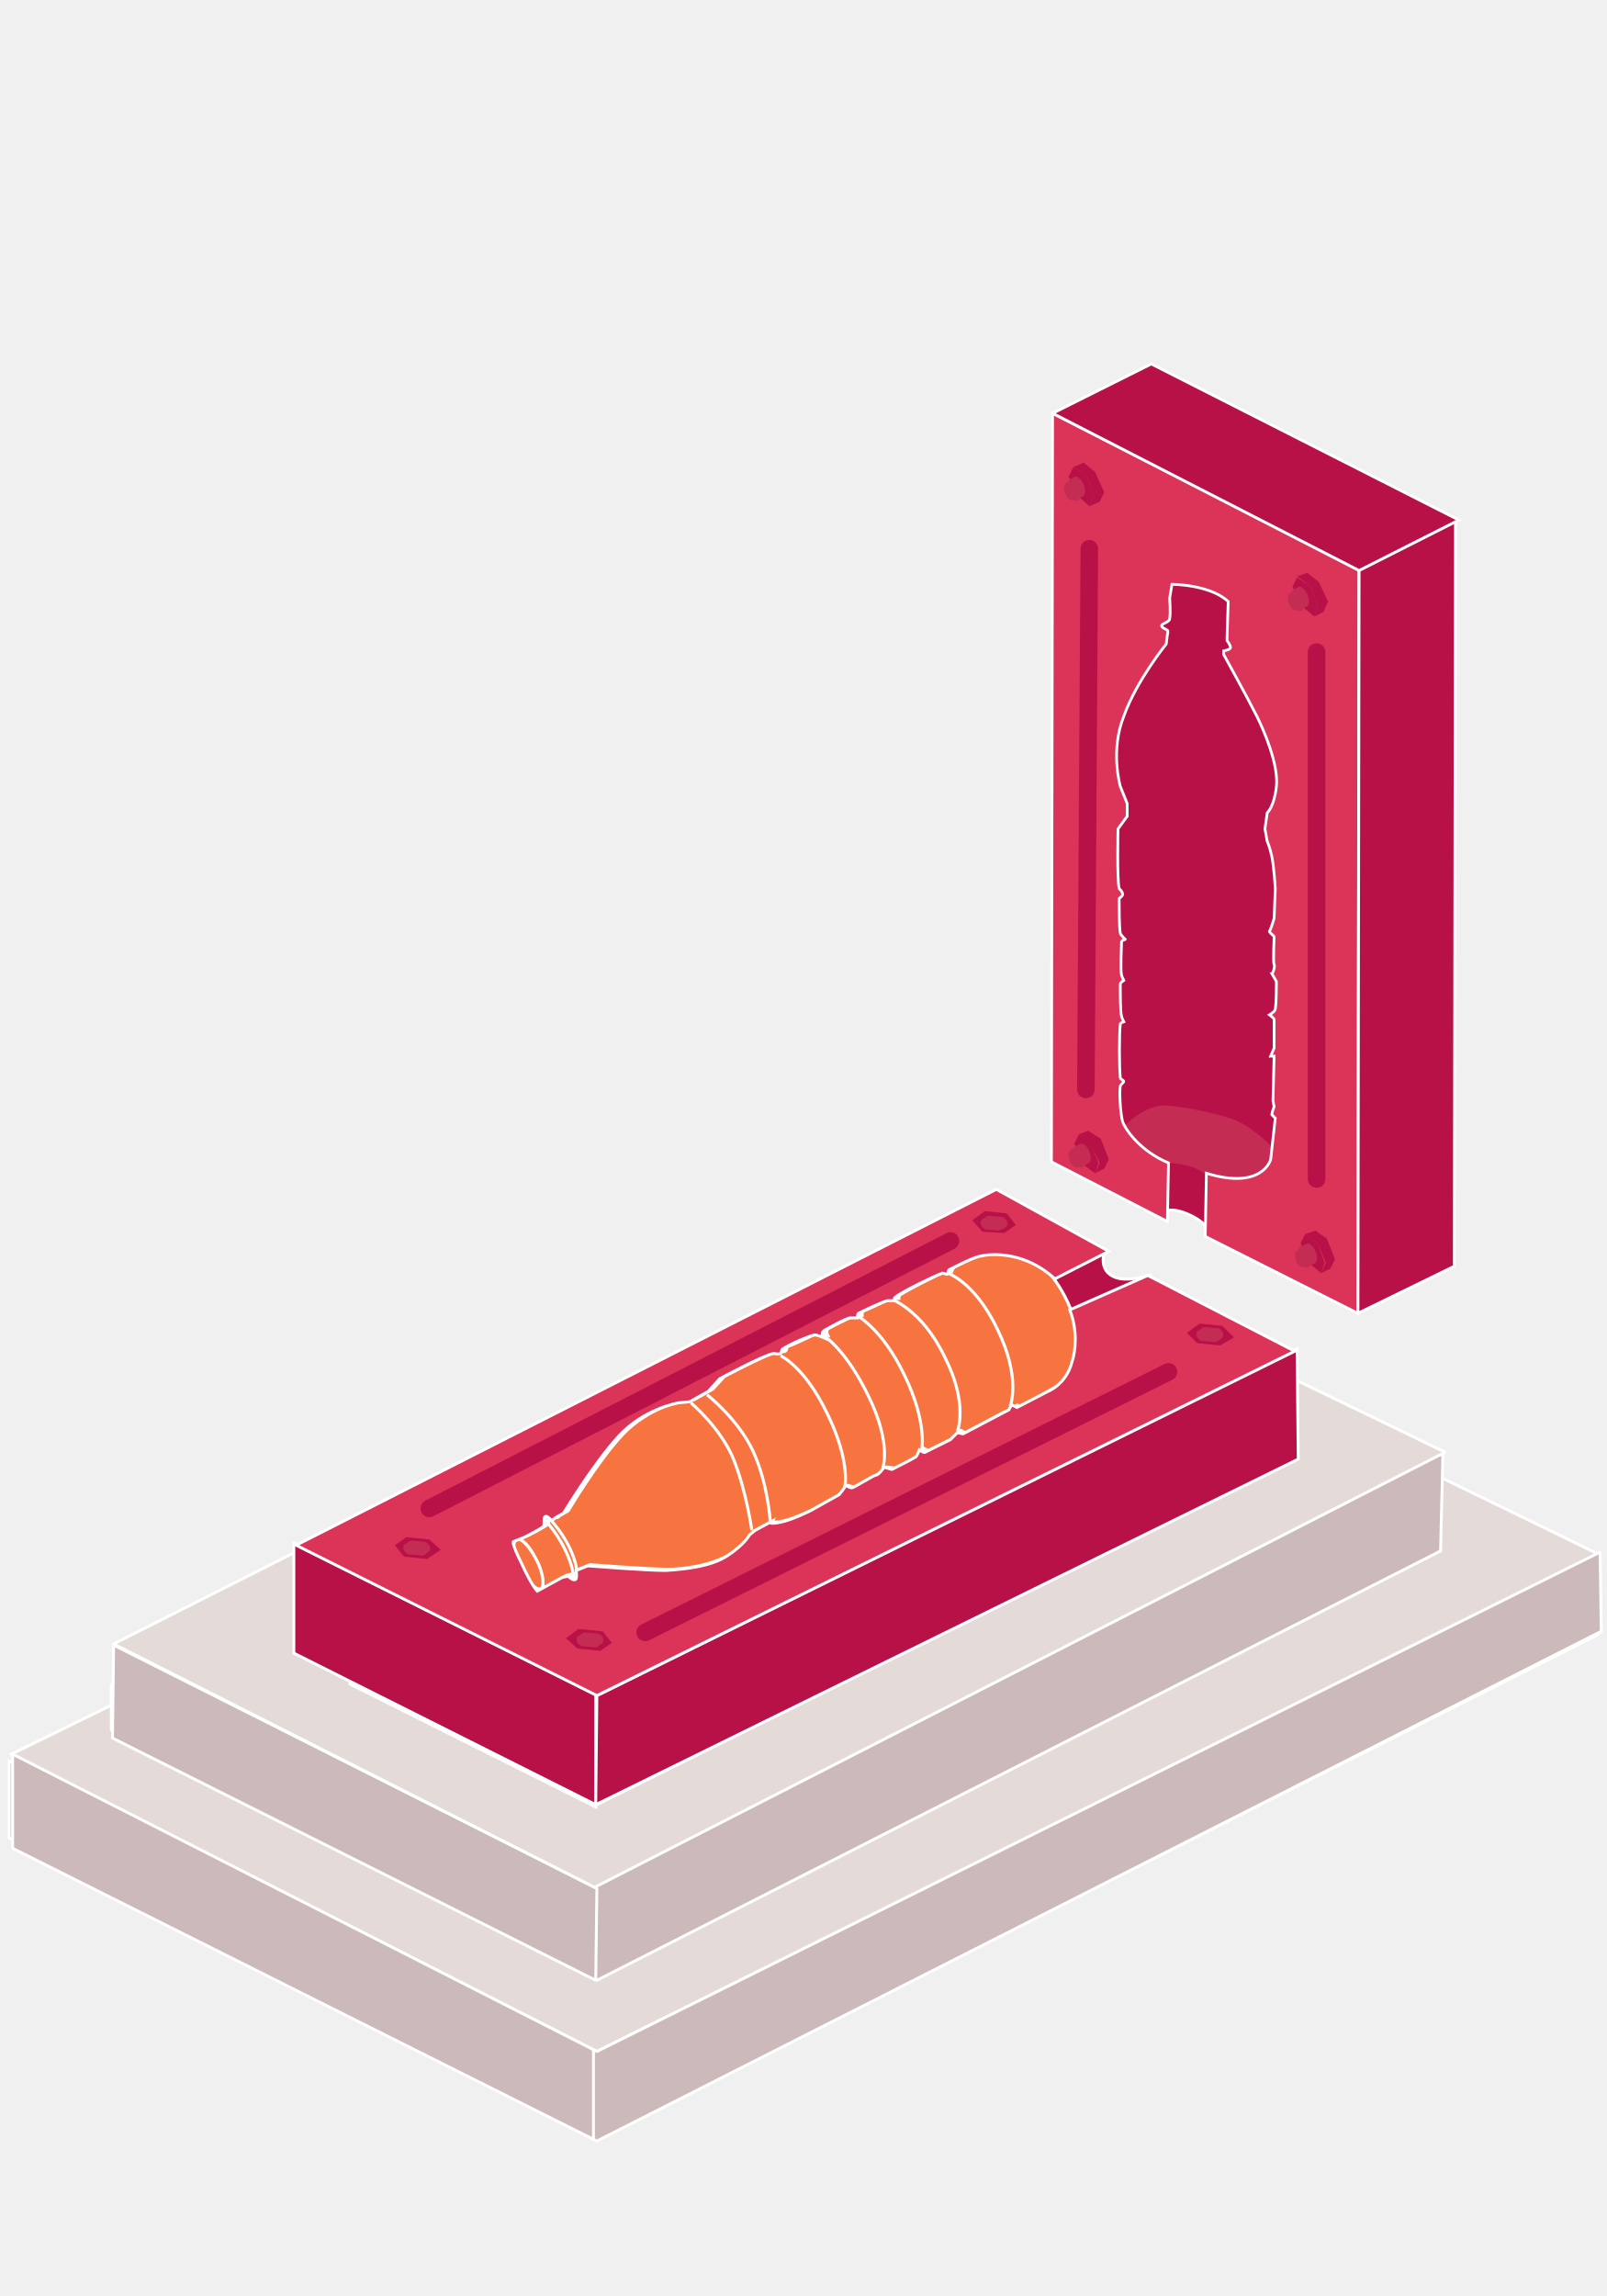
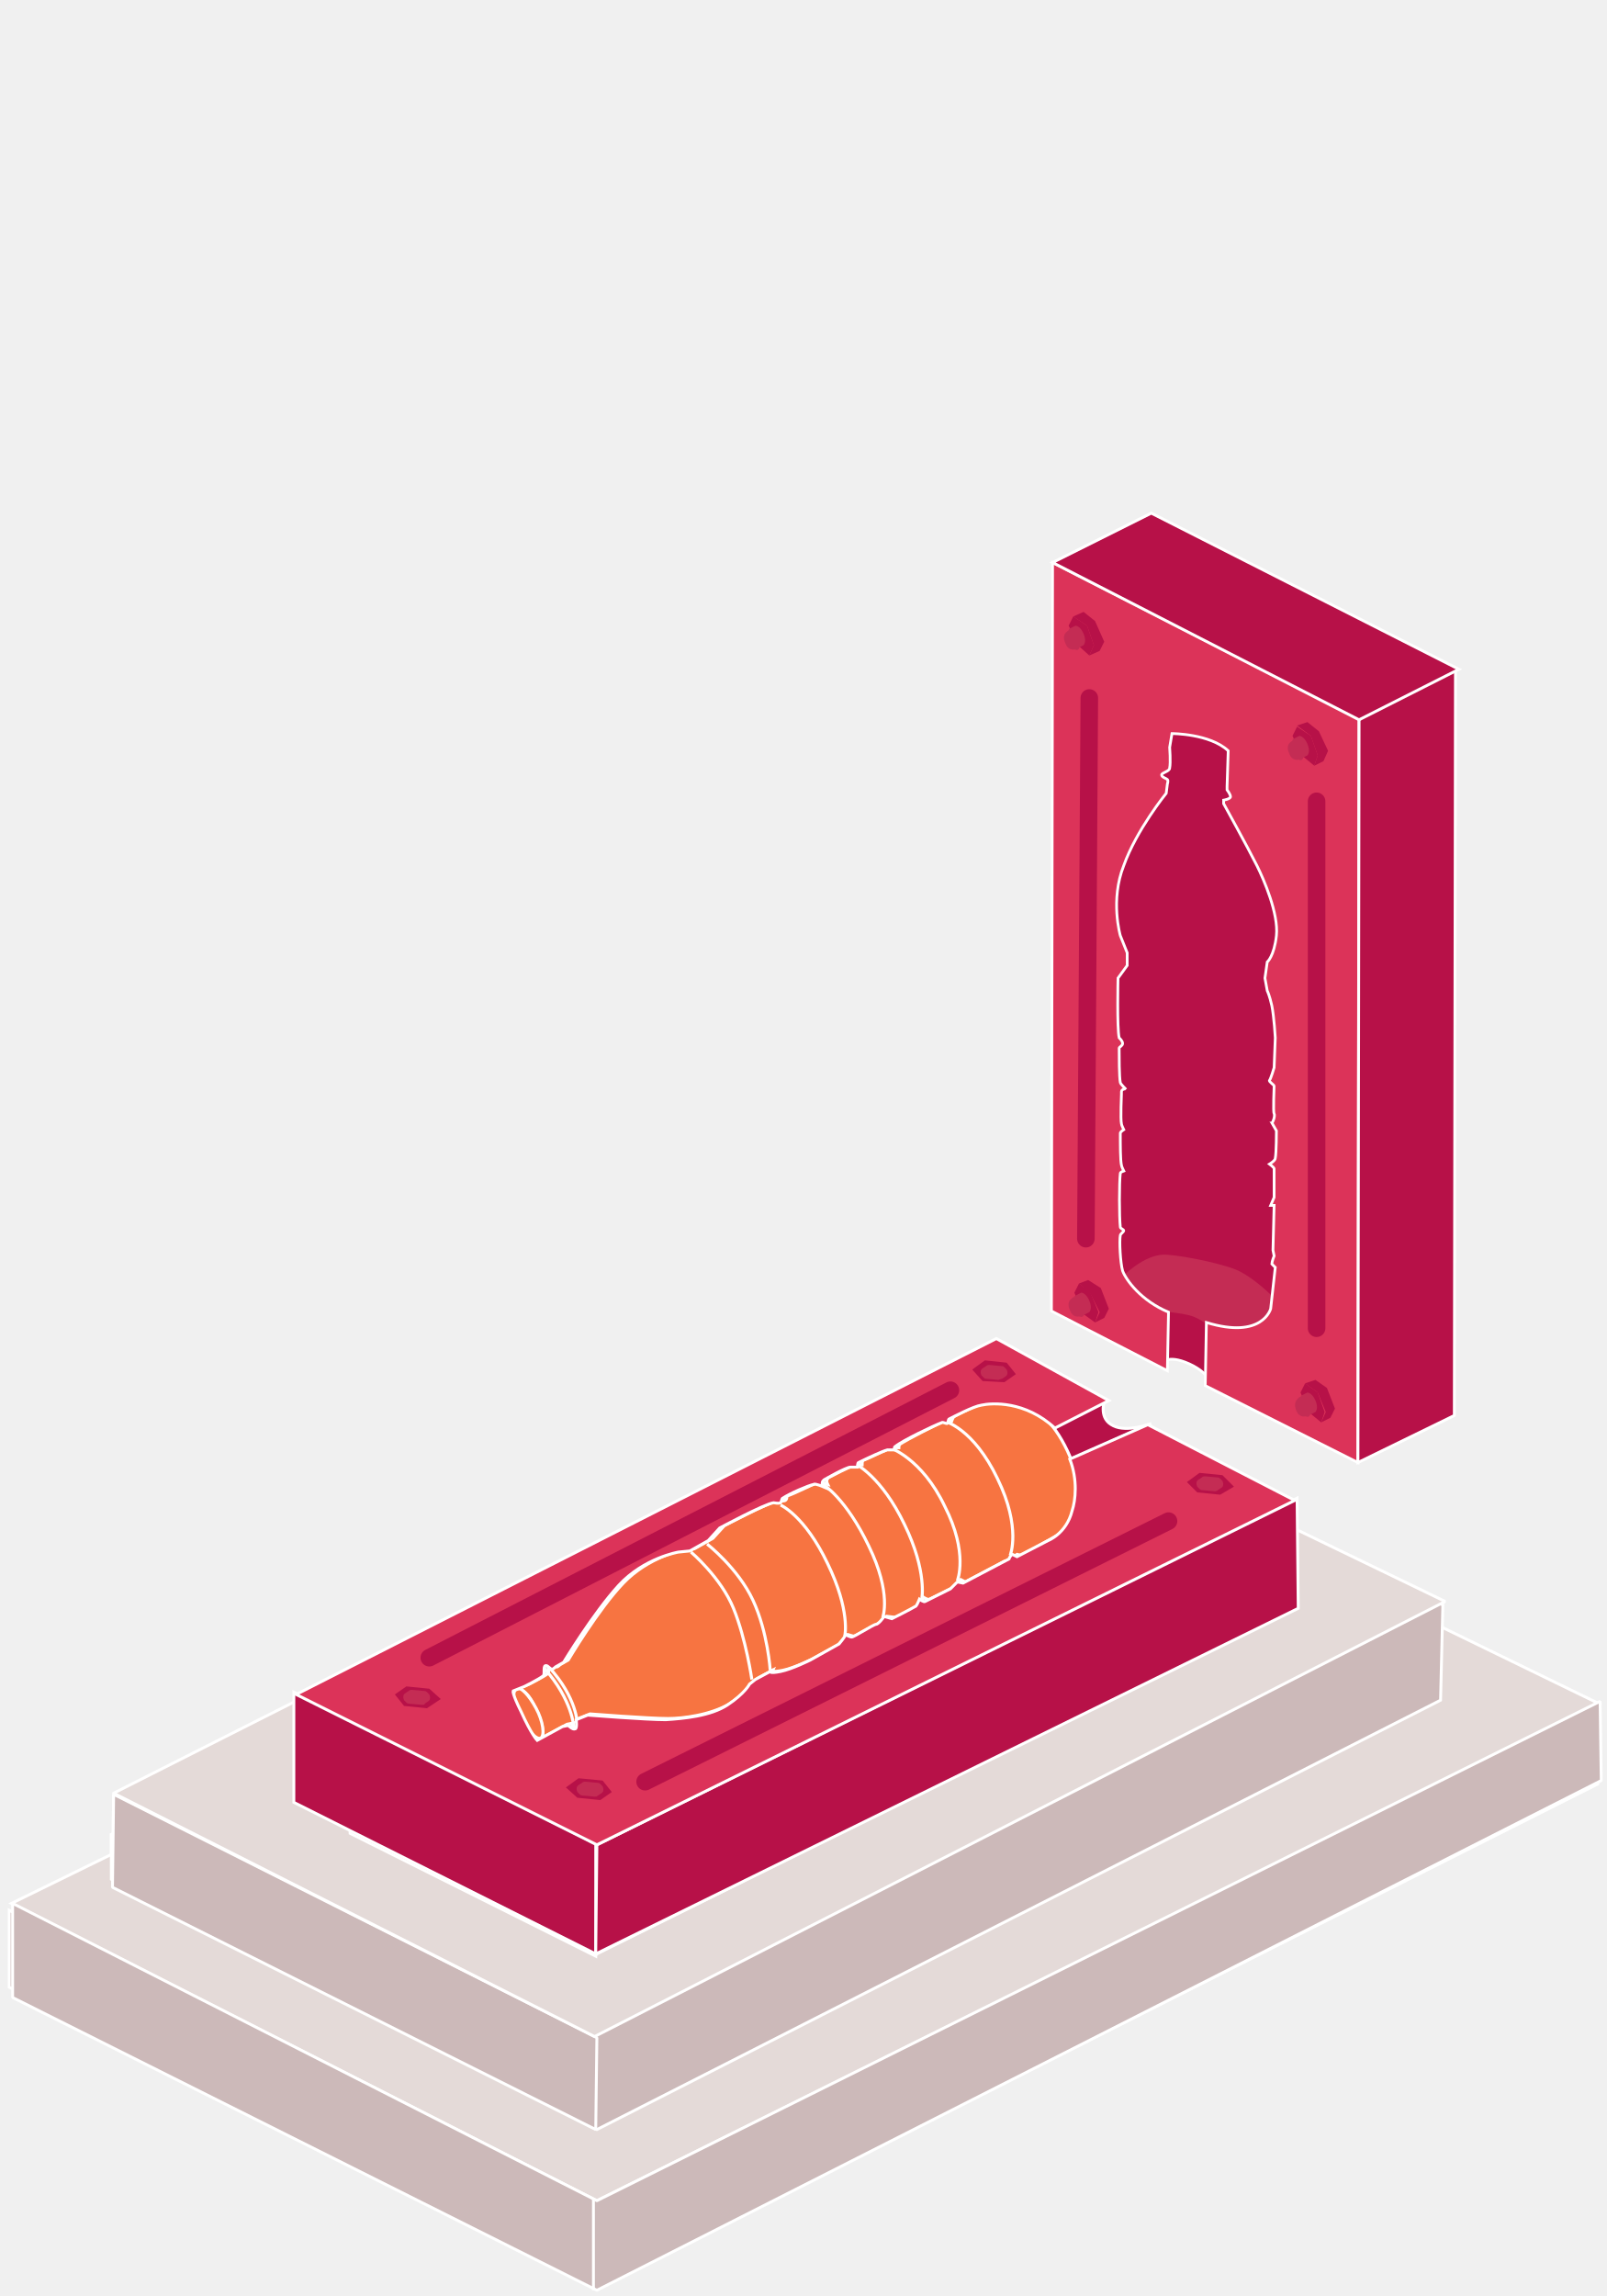
<svg xmlns="http://www.w3.org/2000/svg" version="1.1" id="Layer_1" x="0px" y="0px" viewBox="0 0 140 200" style="enable-background:new 0 0 140 200;" xml:space="preserve">
  <style type="text/css">
	.st0{fill:none;stroke:#FFFFFF;stroke-width:0.25;stroke-miterlimit:10;}
	.st1{fill:#CCB9B9;stroke:#FFFFFF;stroke-width:0.25;stroke-miterlimit:10;}
	.st2{fill:#E4DAD8;stroke:#FFFFFF;stroke-width:0.25;stroke-miterlimit:10;}
	.st3{fill:#CCB9B9;stroke:#FFFFFF;stroke-width:0.25;stroke-linejoin:bevel;stroke-miterlimit:10;}
	.st4{fill:#E4DAD8;stroke:#FFFFFF;stroke-width:0.25;stroke-linejoin:bevel;stroke-miterlimit:10;}
	.st5{fill:#DC3359;stroke:#FFFFFF;stroke-width:0.25;stroke-miterlimit:10;}
	.st6{fill:#C42C54;stroke:#FFFFFF;stroke-width:0.25;stroke-miterlimit:10;}
	.st7{fill:none;stroke:#FFFFFF;stroke-width:0.264;stroke-miterlimit:10;}
	.st8{fill:none;stroke:#B71148;stroke-width:0.264;stroke-miterlimit:10;}
	.st9{fill:none;stroke:#B71148;stroke-width:0.264;stroke-linecap:round;stroke-miterlimit:10;}
	.st10{fill:#B71148;}
	.st11{fill:#B71148;stroke:#FFFFFF;stroke-width:0.25;stroke-miterlimit:10;}
	.st12{fill:#B71148;stroke:#FFFFFF;stroke-width:0.255;stroke-miterlimit:10;}
	.st13{fill:#F77441;stroke:#FFFFFF;stroke-width:0.266;stroke-miterlimit:10;}
	.st14{fill:none;stroke:#FFFFFF;stroke-width:0.266;stroke-miterlimit:10;}
	.st15{fill:#F77441;stroke:#FFFFFF;stroke-width:0.264;stroke-miterlimit:10;}
	.st16{fill:#DC3359;stroke:#FFFFFF;stroke-width:0.255;stroke-miterlimit:10;}
	.st17{fill:none;stroke:#B71148;stroke-width:1.529;stroke-linecap:round;stroke-miterlimit:10;}
	.st18{fill:#C42C54;}
	.st19{fill:#B71148;stroke:#FFFFFF;stroke-width:0.239;stroke-miterlimit:10;}
	.st20{fill:#DC3359;stroke:#FFFFFF;stroke-width:0.239;stroke-miterlimit:10;}
	.st21{fill:none;stroke:#FFFFFF;stroke-width:0.25;stroke-linejoin:bevel;stroke-miterlimit:10;}
</style>
  <g>
-     <line class="st0" x1="56.3" y1="160.3" x2="56.3" y2="167.7" />
-     <line class="st0" x1="56" y1="160.1" x2="56" y2="167.8" />
+     <line class="st0" x1="56.3" y1="173.3" x2="56.3" y2="180.7" />
+     <line class="st0" x1="56" y1="173.1" x2="56" y2="180.8" />
    <g>
-       <polygon class="st1" points="9.7,150.7 52.1,172.2 124,136 124.1,127.7 84,109.3 9.7,146.8   " />
-       <polygon class="st1" points="9.8,151.4 9.9,143.3 52.2,163.9 52,172.2   " />
-       <polygon class="st1" points="0.8,153.4 0.8,160.1 52.4,186.1 139.2,142.4 139.2,135.4 52.3,178.7   " />
-       <polygon class="st2" points="52,178.7 139.3,135.4 87.7,110.3 1,152.8   " />
-       <polygon class="st1" points="9.7,150.7 52,172.5 125.5,135.1 125.7,126.8 84,109.3 9.7,146.8   " />
-       <polygon class="st3" points="9.8,151.4 9.9,143.3 52,164.5 51.9,172.5   " />
-       <polygon class="st3" points="1.1,152.8 1.1,161 52,186.5 139.5,142.1 139.4,135.2 52,178.7   " />
-       <path class="st4" d="M9.9,143.2l41.9,21.2l74.1-37.9L83.5,106L9.9,143.2z" />
+       <polygon class="st1" points="9.7,163.7 52.1,185.2 124,149 124.1,140.7 84,122.3 9.7,159.8   " />
+       <polygon class="st1" points="9.8,164.4 9.9,156.3 52.2,176.9 52,185.2   " />
+       <polygon class="st1" points="0.8,166.4 0.8,173.1 52.4,199.1 139.2,155.4 139.2,148.4 52.3,191.7   " />
+       <polygon class="st2" points="52,191.7 139.3,148.4 87.7,123.3 1,165.8   " />
+       <polygon class="st1" points="9.7,163.7 52,185.5 125.5,148.1 125.7,139.8 84,122.3 9.7,159.8   " />
+       <polygon class="st3" points="9.8,164.4 9.9,156.3 52,177.5 51.9,185.5   " />
+       <polygon class="st3" points="1.1,165.8 1.1,174 52,199.5 139.5,155.1 139.4,148.2 52,191.7   " />
+       <path class="st4" d="M9.9,156.2l41.9,21.2l74.1-37.9L83.5,119L9.9,156.2z" />
      <g>
-         <polygon class="st5" points="30.5,146.7 51.9,157.4 51.9,147.6 30.2,137    " />
-         <polygon class="st6" points="52,157.2 112.6,127.1 113,118.5 52,147.7    " />
-         <line class="st7" x1="30.2" y1="136.9" x2="90.1" y2="106.4" />
-         <line class="st8" x1="52.9" y1="145.1" x2="106.8" y2="119.7" />
-         <path class="st9" d="M36.7,136.1c-0.4-0.7,52.2-27.8,52.2-27.8" />
+         <polygon class="st5" points="30.5,159.7 51.9,170.4 51.9,160.6 30.2,150    " />
+         <polygon class="st6" points="52,170.2 112.6,140.1 113,131.5 52,160.7    " />
+         <line class="st7" x1="30.2" y1="149.9" x2="90.1" y2="119.4" />
+         <line class="st8" x1="52.9" y1="158.1" x2="106.8" y2="132.7" />
+         <path class="st9" d="M36.7,149.1c-0.4-0.7,52.2-27.8,52.2-27.8" />
        <g>
-           <polygon class="st10" points="51.4,145.1 52.5,144.3 51.6,143.3 49.6,143.2 48.4,143.9 49.4,144.9     " />
-           <path class="st10" d="M51.2,144.7l0.3-0.2c0.2-0.1,0.2-0.4,0.1-0.6l-0.2-0.2c-0.1-0.1-0.2-0.1-0.2-0.1l-1.1-0.1      c-0.1,0-0.2,0-0.3,0.1l-0.3,0.2c-0.2,0.1-0.2,0.4-0.1,0.6l0.2,0.2c0.1,0.1,0.2,0.1,0.2,0.1l1.1,0.1      C51,144.8,51.1,144.8,51.2,144.7z" />
+           <polygon class="st10" points="51.4,158.1 52.5,157.3 51.6,156.3 49.6,156.2 48.4,156.9 49.4,157.9     " />
+           <path class="st10" d="M51.2,157.7l0.3-0.2c0.2-0.1,0.2-0.4,0.1-0.6l-0.2-0.2c-0.1-0.1-0.2-0.1-0.2-0.1l-1.1-0.1      c-0.1,0-0.2,0-0.3,0.1l-0.3,0.2c-0.2,0.1-0.2,0.4-0.1,0.6l0.2,0.2c0.1,0.1,0.2,0.1,0.2,0.1l1.1,0.1      C51,157.8,51.1,157.8,51.2,157.7z" />
        </g>
        <g>
-           <polygon class="st10" points="106.5,118.5 107.6,117.7 106.7,116.7 104.7,116.6 103.6,117.3 104.5,118.3     " />
-           <path class="st10" d="M106.3,118.1l0.3-0.2c0.2-0.1,0.2-0.4,0.1-0.6l-0.2-0.2c-0.1-0.1-0.2-0.1-0.2-0.1l-1.1-0.1      c-0.1,0-0.2,0-0.3,0.1l-0.3,0.2c-0.2,0.1-0.2,0.4-0.1,0.6l0.2,0.2c0.1,0.1,0.2,0.1,0.2,0.1l1.1,0.1      C106.1,118.2,106.2,118.1,106.3,118.1z" />
+           <polygon class="st10" points="106.5,131.5 107.6,130.7 106.7,129.7 104.7,129.6 103.6,130.3 104.5,131.3     " />
+           <path class="st10" d="M106.3,131.1l0.3-0.2c0.2-0.1,0.2-0.4,0.1-0.6l-0.2-0.2c-0.1-0.1-0.2-0.1-0.2-0.1l-1.1-0.1      c-0.1,0-0.2,0-0.3,0.1l-0.3,0.2c-0.2,0.1-0.2,0.4-0.1,0.6l0.2,0.2c0.1,0.1,0.2,0.1,0.2,0.1l1.1,0.1      C106.1,131.2,106.2,131.1,106.3,131.1z" />
        </g>
        <g>
-           <polygon class="st10" points="41.7,137.3 42.8,136.6 41.8,135.7 39.9,135.5 38.9,136.3 39.8,137.1     " />
-           <path class="st10" d="M41.5,137l0.3-0.2c0.2-0.1,0.2-0.4,0.1-0.6l-0.2-0.2c-0.1-0.1-0.1-0.1-0.2-0.1l-1.1-0.1      c-0.1,0-0.2,0-0.3,0.1l-0.3,0.2c-0.2,0.1-0.2,0.4-0.1,0.6l0.2,0.2C40,137,40,137,40.1,137l1.1,0.1C41.4,137,41.4,137,41.5,137z" />
+           <polygon class="st10" points="41.7,150.3 42.8,149.6 41.8,148.7 39.9,148.5 38.9,149.3 39.8,150.1     " />
+           <path class="st10" d="M41.5,150l0.3-0.2c0.2-0.1,0.2-0.4,0.1-0.6l-0.2-0.2c-0.1-0.1-0.1-0.1-0.2-0.1l-1.1-0.1      c-0.1,0-0.2,0-0.3,0.1l-0.3,0.2c-0.2,0.1-0.2,0.4-0.1,0.6l0.2,0.2C40,150,40,150,40.1,150l1.1,0.1C41.4,150,41.4,150,41.5,150z" />
        </g>
-         <polygon class="st11" points="25.6,144 51.9,157.2 51.9,147.6 25.6,134.4    " />
-         <polygon class="st11" points="51.9,157.2 113.1,127.1 113,117.5 52,147.7    " />
-         <path class="st12" d="M90.8,111.8l5.4-2.7c0,0-0.5,1.5,0.8,2.1c1.2,0.6,3.3-0.2,3.3-0.2l-7.4,3.3L90.8,111.8z" />
+         <polygon class="st11" points="25.6,157 51.9,170.2 51.9,160.6 25.6,147.4    " />
+         <polygon class="st11" points="51.9,170.2 113.1,140.1 113,130.5 52,160.7    " />
+         <path class="st12" d="M90.8,124.8l5.4-2.7c0,0-0.5,1.5,0.8,2.1c1.2,0.6,3.3-0.2,3.3-0.2l-7.4,3.3L90.8,124.8z" />
        <g>
-           <path class="st13" d="M50.3,137.5c0.2-0.1,0.1-0.8,0.1-0.8l1-0.4c0,0,5.1,0.4,6.8,0.4c1.3,0,3.7-0.3,5.4-1.3      c1.5-1,1.9-1.8,1.9-1.8l0.5-0.4l1.3-0.7c0,0-0.1,0.2,0.9,0s2.6-1,2.6-1l2.2-1.2c0,0,0.7-0.7,0.8-0.9c0-0.1,0.5,0.2,0.7,0.1      c0.2-0.1,2-1.1,2.1-1.1c0.2,0,0.7-0.5,0.7-0.6l0.8,0.1c0,0,1.6-0.9,2.1-1.1c0.1-0.1,0.2-0.7,0.2-0.7s0.4,0.3,0.6,0.2l2.2-1.1      l0.5-0.6l0.4,0.2l3.4-1.8l0.5-0.1c0,0,0.4-0.4,0.6-0.5l0.4,0.1l3-1.7c0.1-0.1,3.8-1.4,1-7.4c-2.6-5.5-6.2-4.4-7.1-4.2      c-0.7,0.1-2.5,1-2.8,1.2c-0.1,0.1-0.2,0.4-0.2,0.4c-0.1,0-0.3-0.1-0.4-0.1c-0.8,0.3-3.5,1.7-4.1,2.1c-0.1,0.1-0.1,0.3-0.1,0.3      s-0.4,0-0.6,0c-0.4,0.1-1.7,0.8-2.5,1.1c-0.1,0-0.1,0.4-0.1,0.4s-0.4,0-0.6,0c-0.4,0.1-2.3,1.1-2.3,1.1c-0.1,0-0.1,0-0.1,0.1      c-0.1,0.1-0.1,0.3,0,0.5l0,0c0,0-0.7-0.2-0.8-0.2c-0.5,0.2-2.1,1-2.7,1.2c-0.1,0,0,0.3-0.2,0.4s-0.5,0-0.6,0      c-0.9,0.2-4.7,2.2-4.7,2.2l-1,1.1l-1.6,0.9l-1,0.1c0,0-3,0.6-5.2,2.9s-4.8,6.7-4.8,6.7l-0.7,0.4c0,0-0.2,0.2-0.3,0.2      s-0.4-0.4-0.6-0.3c-0.2,0.1,0,0.8-0.2,0.9c-0.4,0.3-1.6,0.9-1.6,0.9l-1,0.4c0,0,0.8,0,1.5,1.6c1,1.9,0.6,2.7,0.6,2.7l2.2-1.2      l0.5-0.1C49.7,137.3,50.1,137.6,50.3,137.5z" />
-           <path class="st14" d="M50,137.5c0,0-0.1-2.4-2.6-5.2" />
-           <path class="st7" d="M47.8,132.2c2.5,2.7,2.5,5,2.5,5" />
-           <path class="st13" d="M47.1,138.4c-0.4,0.2-1.2-0.8-1.8-1.9c-0.6-1.1-0.7-2.2-0.3-2.4s1.1,0.6,1.7,1.7      C47.3,136.9,47.5,138.2,47.1,138.4z" />
-           <path class="st15" d="M45.8,136.4" />
-           <path class="st15" d="M56.4,122.6" />
-           <path class="st7" d="M73.6,129.5c0,0,0.5-2.2-1.5-6.3c-2-4.2-4.1-5.1-4.1-5.1" />
-           <path class="st7" d="M76.9,127.9c0,0,0.8-2.1-1.2-6.2c-2-4.2-4-5.4-4-5.4" />
-           <path class="st7" d="M83.4,124.7c0,0,1-2.4-1.1-6.5c-2-4.2-4.8-5.1-4.8-5.1" />
-           <path class="st7" d="M80.3,126.3c0,0,0.5-2.4-1.5-6.5c-2-4.2-4.3-5.3-4.3-5.3" />
-           <path class="st7" d="M88,122.5c0,0,1-2.4-1.1-6.7c-2.1-4.4-4.6-5-4.6-5" />
-           <path class="st7" d="M65.5,133.3c0,0-0.5-3.5-1.6-6.2s-3.7-4.9-3.7-4.9" />
-           <path class="st7" d="M67.1,132.5c0,0-0.2-3.3-1.5-6.1c-1.3-2.8-4-4.9-4-4.9" />
+           <path class="st13" d="M50.3,150.5c0.2-0.1,0.1-0.8,0.1-0.8l1-0.4c0,0,5.1,0.4,6.8,0.4c1.3,0,3.7-0.3,5.4-1.3      c1.5-1,1.9-1.8,1.9-1.8l0.5-0.4l1.3-0.7c0,0-0.1,0.2,0.9,0s2.6-1,2.6-1l2.2-1.2c0,0,0.7-0.7,0.8-0.9c0-0.1,0.5,0.2,0.7,0.1      c0.2-0.1,2-1.1,2.1-1.1c0.2,0,0.7-0.5,0.7-0.6l0.8,0.1c0,0,1.6-0.9,2.1-1.1c0.1-0.1,0.2-0.7,0.2-0.7s0.4,0.3,0.6,0.2l2.2-1.1      l0.5-0.6l0.4,0.2l3.4-1.8l0.5-0.1c0,0,0.4-0.4,0.6-0.5l0.4,0.1l3-1.7c0.1-0.1,3.8-1.4,1-7.4c-2.6-5.5-6.2-4.4-7.1-4.2      c-0.7,0.1-2.5,1-2.8,1.2c-0.1,0.1-0.2,0.4-0.2,0.4c-0.1,0-0.3-0.1-0.4-0.1c-0.8,0.3-3.5,1.7-4.1,2.1c-0.1,0.1-0.1,0.3-0.1,0.3      s-0.4,0-0.6,0c-0.4,0.1-1.7,0.8-2.5,1.1c-0.1,0-0.1,0.4-0.1,0.4s-0.4,0-0.6,0c-0.4,0.1-2.3,1.1-2.3,1.1c-0.1,0-0.1,0-0.1,0.1      c-0.1,0.1-0.1,0.3,0,0.5l0,0c0,0-0.7-0.2-0.8-0.2c-0.5,0.2-2.1,1-2.7,1.2c-0.1,0,0,0.3-0.2,0.4s-0.5,0-0.6,0      c-0.9,0.2-4.7,2.2-4.7,2.2l-1,1.1l-1.6,0.9l-1,0.1c0,0-3,0.6-5.2,2.9s-4.8,6.7-4.8,6.7l-0.7,0.4c0,0-0.2,0.2-0.3,0.2      s-0.4-0.4-0.6-0.3c-0.2,0.1,0,0.8-0.2,0.9c-0.4,0.3-1.6,0.9-1.6,0.9l-1,0.4c0,0,0.8,0,1.5,1.6c1,1.9,0.6,2.7,0.6,2.7l2.2-1.2      l0.5-0.1C49.7,150.3,50.1,150.6,50.3,150.5z" />
+           <path class="st14" d="M50,150.5c0,0-0.1-2.4-2.6-5.2" />
+           <path class="st7" d="M47.8,145.2c2.5,2.7,2.5,5,2.5,5" />
+           <path class="st13" d="M47.1,151.4c-0.4,0.2-1.2-0.8-1.8-1.9c-0.6-1.1-0.7-2.2-0.3-2.4s1.1,0.6,1.7,1.7      C47.3,149.9,47.5,151.2,47.1,151.4z" />
+           <path class="st15" d="M45.8,149.4" />
+           <path class="st15" d="M56.4,135.6" />
+           <path class="st7" d="M73.6,142.5c0,0,0.5-2.2-1.5-6.3c-2-4.2-4.1-5.1-4.1-5.1" />
+           <path class="st7" d="M76.9,140.9c0,0,0.8-2.1-1.2-6.2c-2-4.2-4-5.4-4-5.4" />
+           <path class="st7" d="M83.4,137.7c0,0,1-2.4-1.1-6.5c-2-4.2-4.8-5.1-4.8-5.1" />
+           <path class="st7" d="M80.3,139.3c0,0,0.5-2.4-1.5-6.5c-2-4.2-4.3-5.3-4.3-5.3" />
+           <path class="st7" d="M88,135.5c0,0,1-2.4-1.1-6.7c-2.1-4.4-4.6-5-4.6-5" />
+           <path class="st7" d="M65.5,146.3c0,0-0.5-3.5-1.6-6.2s-3.7-4.9-3.7-4.9" />
+           <path class="st7" d="M67.1,145.5c0,0-0.2-3.3-1.5-6.1c-1.3-2.8-4-4.9-4-4.9" />
        </g>
-         <path class="st16" d="M100,111.1l-6.8,3c0.7,1.8,0.5,3.6,0.2,4.5c-0.5,2-2.1,2.6-2.1,2.6l-2.7,1.4l-0.4-0.2     c-0.2,0.1-0.3,0.4-0.3,0.4l-4,2.1l-0.5-0.1l-0.6,0.6l-2.2,1.1c-0.1,0.1-0.5-0.2-0.5-0.2s-0.2,0.5-0.3,0.6     c-0.5,0.3-2.1,1.1-2.1,1.1l-0.7-0.2c0,0.1-0.5,0.7-0.7,0.7s-1.9,1.1-2.1,1.1s-0.6-0.3-0.6-0.1c0,0.1-0.5,0.7-0.5,0.7l-2.5,1.4     c0,0-1.6,0.8-2.6,1s-0.9,0-0.9,0l-1.3,0.7l-0.5,0.4c0,0-0.4,0.8-1.9,1.8s-3.9,1.2-5.4,1.3c-1.7,0-6.8-0.4-6.8-0.4l-1,0.4     c0,0,0.1,0.8-0.1,0.8c-0.2,0.1-0.6-0.3-0.6-0.3l-0.5,0.1l-2.2,1.2c0,0-0.5-0.5-1.4-2.5c-0.8-1.6-0.7-1.8-0.7-1.8l1-0.4     c0,0,1.2-0.6,1.6-0.9c0.2-0.1,0-0.8,0.2-0.9c0.2-0.1,0.4,0.3,0.6,0.3c0.1,0,0.3-0.2,0.3-0.2l0.7-0.4c0,0,2.6-4.3,4.8-6.7     c2.2-2.4,5.2-2.9,5.2-2.9l1-0.1l1.6-0.9l1-1.1c0,0,3.9-2.1,4.7-2.2c0.1,0,0.4,0.1,0.6,0c0.1-0.1,0.1-0.4,0.2-0.4     c0.6-0.4,2.2-1.1,2.7-1.2c0.1-0.1,0.8,0.2,0.8,0.2l0,0c-0.1-0.1-0.1-0.4,0-0.5l0.1-0.1c0,0,1.9-1.1,2.3-1.1c0.1,0,0.6,0,0.6,0     s0-0.4,0.1-0.4c0.8-0.4,2.1-1,2.5-1.1c0.1,0,0.6,0,0.6,0s0-0.3,0.1-0.3c0.6-0.5,3.3-1.8,4.1-2.1c0.1,0,0.3,0.1,0.4,0.1     s0.1-0.4,0.2-0.4c0.4-0.2,2.1-1.1,2.8-1.2c0.9-0.2,3.8-0.4,6.4,2l4.7-2.4l-9.8-5.4l-61,31L52,147.7l60.8-30L100,111.1z" />
-         <line class="st17" x1="56.2" y1="142.2" x2="101.8" y2="119.5" />
-         <line class="st17" x1="37.4" y1="131.4" x2="82.8" y2="108.1" />
+         <path class="st16" d="M100,124.1l-6.8,3c0.7,1.8,0.5,3.6,0.2,4.5c-0.5,2-2.1,2.6-2.1,2.6l-2.7,1.4l-0.4-0.2     c-0.2,0.1-0.3,0.4-0.3,0.4l-4,2.1l-0.5-0.1l-0.6,0.6l-2.2,1.1c-0.1,0.1-0.5-0.2-0.5-0.2s-0.2,0.5-0.3,0.6     c-0.5,0.3-2.1,1.1-2.1,1.1l-0.7-0.2c0,0.1-0.5,0.7-0.7,0.7s-1.9,1.1-2.1,1.1s-0.6-0.3-0.6-0.1c0,0.1-0.5,0.7-0.5,0.7l-2.5,1.4     c0,0-1.6,0.8-2.6,1s-0.9,0-0.9,0l-1.3,0.7l-0.5,0.4c0,0-0.4,0.8-1.9,1.8s-3.9,1.2-5.4,1.3c-1.7,0-6.8-0.4-6.8-0.4l-1,0.4     c0,0,0.1,0.8-0.1,0.8c-0.2,0.1-0.6-0.3-0.6-0.3l-0.5,0.1l-2.2,1.2c0,0-0.5-0.5-1.4-2.5c-0.8-1.6-0.7-1.8-0.7-1.8l1-0.4     c0,0,1.2-0.6,1.6-0.9c0.2-0.1,0-0.8,0.2-0.9c0.2-0.1,0.4,0.3,0.6,0.3c0.1,0,0.3-0.2,0.3-0.2l0.7-0.4c0,0,2.6-4.3,4.8-6.7     c2.2-2.4,5.2-2.9,5.2-2.9l1-0.1l1.6-0.9l1-1.1c0,0,3.9-2.1,4.7-2.2c0.1,0,0.4,0.1,0.6,0c0.1-0.1,0.1-0.4,0.2-0.4     c0.6-0.4,2.2-1.1,2.7-1.2c0.1-0.1,0.8,0.2,0.8,0.2l0,0c-0.1-0.1-0.1-0.4,0-0.5l0.1-0.1c0,0,1.9-1.1,2.3-1.1c0.1,0,0.6,0,0.6,0     s0-0.4,0.1-0.4c0.8-0.4,2.1-1,2.5-1.1c0.1,0,0.6,0,0.6,0s0-0.3,0.1-0.3c0.6-0.5,3.3-1.8,4.1-2.1c0.1,0,0.3,0.1,0.4,0.1     s0.1-0.4,0.2-0.4c0.4-0.2,2.1-1.1,2.8-1.2c0.9-0.2,3.8-0.4,6.4,2l4.7-2.4l-9.8-5.4l-61,31L52,160.7l60.8-30L100,124.1z" />
+         <line class="st17" x1="56.2" y1="155.2" x2="101.8" y2="132.5" />
+         <line class="st17" x1="37.4" y1="144.4" x2="82.8" y2="121.1" />
        <g>
-           <polygon class="st10" points="87.5,107.4 88.5,106.7 87.7,105.7 85.8,105.5 84.7,106.3 85.6,107.3     " />
-           <path class="st18" d="M87.3,107.1l0.3-0.2c0.2-0.1,0.2-0.4,0.1-0.6l-0.2-0.2c-0.1-0.1-0.1-0.1-0.2-0.1l-1.1-0.1      c-0.1,0-0.2,0-0.3,0.1l-0.3,0.2c-0.2,0.1-0.2,0.4-0.1,0.6l0.2,0.2c0.1,0.1,0.1,0.1,0.2,0.1l1.1,0.1      C87.2,107.1,87.3,107.1,87.3,107.1z" />
+           <polygon class="st10" points="87.5,120.4 88.5,119.7 87.7,118.7 85.8,118.5 84.7,119.3 85.6,120.3     " />
+           <path class="st18" d="M87.3,120.1l0.3-0.2c0.2-0.1,0.2-0.4,0.1-0.6l-0.2-0.2c-0.1-0.1-0.1-0.1-0.2-0.1l-1.1-0.1      c-0.1,0-0.2,0-0.3,0.1l-0.3,0.2c-0.2,0.1-0.2,0.4-0.1,0.6l0.2,0.2c0.1,0.1,0.1,0.1,0.2,0.1l1.1,0.1      C87.2,120.1,87.3,120.1,87.3,120.1z" />
        </g>
        <g>
-           <polygon class="st10" points="106.3,117.2 107.5,116.5 106.5,115.5 104.5,115.3 103.4,116.1 104.3,117     " />
-           <path class="st18" d="M106.1,116.8l0.3-0.2c0.2-0.1,0.2-0.4,0.1-0.6l-0.2-0.2c-0.1-0.1-0.2-0.1-0.2-0.1l-1.1-0.1      c-0.1,0-0.2,0-0.3,0.1l-0.3,0.2c-0.2,0.1-0.2,0.4-0.1,0.6l0.2,0.2c0.1,0.1,0.2,0.1,0.2,0.1l1.1,0.1      C105.9,116.9,106,116.9,106.1,116.8z" />
+           <polygon class="st10" points="106.3,130.2 107.5,129.5 106.5,128.5 104.5,128.3 103.4,129.1 104.3,130     " />
+           <path class="st18" d="M106.1,129.8l0.3-0.2c0.2-0.1,0.2-0.4,0.1-0.6l-0.2-0.2c-0.1-0.1-0.2-0.1-0.2-0.1l-1.1-0.1      c-0.1,0-0.2,0-0.3,0.1l-0.3,0.2c-0.2,0.1-0.2,0.4-0.1,0.6l0.2,0.2c0.1,0.1,0.2,0.1,0.2,0.1l1.1,0.1      C105.9,129.9,106,129.9,106.1,129.8z" />
        </g>
        <g>
-           <polygon class="st10" points="52.3,143.8 53.3,143.1 52.5,142.1 50.4,141.9 49.3,142.7 50.3,143.6     " />
-           <path class="st18" d="M52.1,143.4l0.3-0.2c0.2-0.1,0.2-0.4,0.1-0.6l-0.2-0.2c-0.1-0.1-0.2-0.1-0.2-0.1l-1.1-0.1      c-0.1,0-0.2,0-0.3,0.1l-0.3,0.2c-0.2,0.1-0.2,0.4-0.1,0.6l0.2,0.2c0.1,0.1,0.2,0.1,0.2,0.1l1.1,0.1      C51.9,143.5,52,143.5,52.1,143.4z" />
+           <polygon class="st10" points="52.3,156.8 53.3,156.1 52.5,155.1 50.4,154.9 49.3,155.7 50.3,156.6     " />
+           <path class="st18" d="M52.1,156.4l0.3-0.2c0.2-0.1,0.2-0.4,0.1-0.6l-0.2-0.2c-0.1-0.1-0.2-0.1-0.2-0.1l-1.1-0.1      c-0.1,0-0.2,0-0.3,0.1l-0.3,0.2c-0.2,0.1-0.2,0.4-0.1,0.6l0.2,0.2c0.1,0.1,0.2,0.1,0.2,0.1l1.1,0.1      C51.9,156.5,52,156.5,52.1,156.4z" />
        </g>
        <g>
-           <polygon class="st10" points="37.2,135.8 38.4,135 37.4,134.1 35.4,133.9 34.4,134.6 35.2,135.6     " />
-           <path class="st18" d="M37,135.4l0.3-0.2c0.2-0.1,0.2-0.4,0.1-0.6l-0.2-0.2c-0.1-0.1-0.2-0.1-0.2-0.1l-1.1-0.1      c-0.1,0-0.2,0-0.3,0.1l-0.3,0.2c-0.2,0.1-0.2,0.4-0.1,0.6l0.2,0.2c0.1,0.1,0.2,0.1,0.2,0.1l1.1,0.1C37,135.5,37,135.5,37,135.4z      " />
+           <polygon class="st10" points="37.2,148.8 38.4,148 37.4,147.1 35.4,146.9 34.4,147.6 35.2,148.6     " />
+           <path class="st18" d="M37,148.4l0.3-0.2c0.2-0.1,0.2-0.4,0.1-0.6l-0.2-0.2c-0.1-0.1-0.2-0.1-0.2-0.1l-1.1-0.1      c-0.1,0-0.2,0-0.3,0.1l-0.3,0.2c-0.2,0.1-0.2,0.4-0.1,0.6l0.2,0.2c0.1,0.1,0.2,0.1,0.2,0.1l1.1,0.1C37,148.5,37,148.5,37,148.4z      " />
        </g>
        <g>
-           <path class="st19" d="M94.6,102.5l6.6,3.3c0,0,0.4-0.9,2.4,0s2.2,2.3,2.2,2.3l12.2,6.1L117.3,51l-23-12.7L94.6,102.5z" />
-           <path class="st18" d="M97.6,98.4c0,0,1,0.9,1.6,1.7c0.7,0.8,1.4,1.1,1.4,1.1s2.4,0.1,3.4,0.5s1.6,1.1,1.7,1.3      c0,0.1,0.8,0.1,0.8,0.1s3.4,0,5.4-1.6c0.1-0.1,0.2-0.2,0.2-0.3c0,0-2.1-2.4-4-3.4c-1-0.6-4.8-1.4-6.4-1.5      C99.7,96.1,97.6,98.4,97.6,98.4z" />
-           <path class="st20" d="M118.3,114.4l0.1-64.8L91.7,36l-0.1,65.2l10.1,5.2l0.1-5.1c-2.4-1-3.7-2.8-4-3.6c-0.2-0.7-0.3-2.6-0.2-3.1      c0-0.1,0.3-0.3,0.3-0.4s-0.3-0.2-0.3-0.3c-0.1-0.9-0.1-3.9,0-4.7c0-0.1,0.3-0.2,0.3-0.2s-0.2-0.4-0.2-0.5      c-0.1-0.4-0.1-1.8-0.1-2.8c0-0.1,0.3-0.3,0.3-0.3s-0.2-0.4-0.2-0.5c-0.1-0.4,0-2.6,0-2.6c0-0.1,0-0.1,0-0.2      c0-0.2,0.3-0.3,0.4-0.2l0,0c0,0-0.5-0.5-0.5-0.6c-0.1-0.5-0.1-2.3-0.1-3c0-0.1,0.3-0.2,0.3-0.4c0-0.2-0.2-0.4-0.3-0.5      c-0.2-0.8-0.1-5.2-0.1-5.2l0.8-1.1V70l-0.6-1.5c0,0-0.9-3.1,0.3-6.1c1.1-3.1,3.7-6.3,3.7-6.3l0.1-0.8c0,0,0.1-0.3,0-0.4      c-0.1-0.1-0.5-0.2-0.5-0.4s0.7-0.3,0.7-0.6c0.1-0.5,0-1.8,0-1.8l0.2-1.2c0,0,3.3,0,4.9,1.5l-0.1,3.1v0.3c0,0,0.3,0.4,0.3,0.6      s-0.6,0.3-0.6,0.3V57c0,0,2.1,3.8,2.9,5.4c0.6,1.2,1.9,4.2,1.7,6.1c-0.2,1.8-0.8,2.3-0.8,2.3l-0.2,1.4l0.2,1.1      c0,0,0.2,0.4,0.4,1.3c0.2,1,0.3,2.8,0.3,2.8L111,80c0,0-0.3,1-0.4,1.1s0.4,0.4,0.4,0.5s-0.1,2.3,0,2.4c0.1,0.2-0.1,0.8-0.2,0.8      l0.4,0.7c0,0,0,1.9-0.1,2.4c0,0.2-0.5,0.5-0.5,0.5s0.4,0.3,0.4,0.4v2.5l-0.3,0.7h0.3l-0.1,3.9l0.1,0.5c0,0-0.2,0.5-0.2,0.7      l0.3,0.3l-0.4,3.6c0,0-0.7,2.7-5.6,1.2l-0.1,5.5L118.3,114.4z" />
-           <line class="st17" x1="94.6" y1="94.9" x2="94.9" y2="47.8" />
-           <line class="st17" x1="114.7" y1="102.7" x2="114.7" y2="56.8" />
-           <polygon class="st11" points="118.4,49.6 118.3,114.4 126.7,110.3 126.8,45.3     " />
-           <polygon class="st11" points="91.7,36 118.4,49.7 127.1,45.3 100.3,31.7     " />
+           <path class="st19" d="M94.6,115.5l6.6,3.3c0,0,0.4-0.9,2.4,0s2.2,2.3,2.2,2.3l12.2,6.1L117.3,64l-23-12.7L94.6,115.5z" />
+           <path class="st18" d="M97.6,111.4c0,0,1,0.9,1.6,1.7c0.7,0.8,1.4,1.1,1.4,1.1s2.4,0.1,3.4,0.5s1.6,1.1,1.7,1.3      c0,0.1,0.8,0.1,0.8,0.1s3.4,0,5.4-1.6c0.1-0.1,0.2-0.2,0.2-0.3c0,0-2.1-2.4-4-3.4c-1-0.6-4.8-1.4-6.4-1.5      C99.7,109.1,97.6,111.4,97.6,111.4z" />
+           <path class="st20" d="M118.3,127.4l0.1-64.8L91.7,49l-0.1,65.2l10.1,5.2l0.1-5.1c-2.4-1-3.7-2.8-4-3.6c-0.2-0.7-0.3-2.6-0.2-3.1      c0-0.1,0.3-0.3,0.3-0.4s-0.3-0.2-0.3-0.3c-0.1-0.9-0.1-3.9,0-4.7c0-0.1,0.3-0.2,0.3-0.2s-0.2-0.4-0.2-0.5      c-0.1-0.4-0.1-1.8-0.1-2.8c0-0.1,0.3-0.3,0.3-0.3s-0.2-0.4-0.2-0.5c-0.1-0.4,0-2.6,0-2.6c0-0.1,0-0.1,0-0.2      c0-0.2,0.3-0.3,0.4-0.2l0,0c0,0-0.5-0.5-0.5-0.6c-0.1-0.5-0.1-2.3-0.1-3c0-0.1,0.3-0.2,0.3-0.4c0-0.2-0.2-0.4-0.3-0.5      c-0.2-0.8-0.1-5.2-0.1-5.2l0.8-1.1V83l-0.6-1.5c0,0-0.9-3.1,0.3-6.1c1.1-3.1,3.7-6.3,3.7-6.3l0.1-0.8c0,0,0.1-0.3,0-0.4      s-0.5-0.2-0.5-0.4s0.7-0.3,0.7-0.6c0.1-0.5,0-1.8,0-1.8l0.2-1.2c0,0,3.3,0,4.9,1.5l-0.1,3.1v0.3c0,0,0.3,0.4,0.3,0.6      s-0.6,0.3-0.6,0.3V70c0,0,2.1,3.8,2.9,5.4c0.6,1.2,1.9,4.2,1.7,6.1c-0.2,1.8-0.8,2.3-0.8,2.3l-0.2,1.4l0.2,1.1      c0,0,0.2,0.4,0.4,1.3c0.2,1,0.3,2.8,0.3,2.8L111,93c0,0-0.3,1-0.4,1.1s0.4,0.4,0.4,0.5s-0.1,2.3,0,2.4c0.1,0.2-0.1,0.8-0.2,0.8      l0.4,0.7c0,0,0,1.9-0.1,2.4c0,0.2-0.5,0.5-0.5,0.5s0.4,0.3,0.4,0.4v2.5l-0.3,0.7h0.3l-0.1,3.9l0.1,0.5c0,0-0.2,0.5-0.2,0.7      l0.3,0.3l-0.4,3.6c0,0-0.7,2.7-5.6,1.2l-0.1,5.5L118.3,127.4z" />
+           <line class="st17" x1="94.6" y1="107.9" x2="94.9" y2="60.8" />
+           <line class="st17" x1="114.7" y1="115.7" x2="114.7" y2="69.8" />
+           <polygon class="st11" points="118.4,62.6 118.3,127.4 126.7,123.3 126.8,58.3     " />
+           <polygon class="st11" points="91.7,49 118.4,62.7 127.1,58.3 100.3,44.7     " />
          <g>
            <g>
-               <polygon class="st10" points="93.5,40.7 94.7,41.5 95.3,43.2 94.9,44.1 93.9,43.2 93.1,41.5       " />
-               <polygon class="st10" points="94.9,44.1 95.8,43.7 96.2,42.9 95.4,41.1 94.4,40.3 93.5,40.7 94.7,41.5 95.3,43.2       " />
+               <polygon class="st10" points="93.5,53.7 94.7,54.5 95.3,56.2 94.9,57.1 93.9,56.2 93.1,54.5       " />
+               <polygon class="st10" points="94.9,57.1 95.8,56.7 96.2,55.9 95.4,54.1 94.4,53.3 93.5,53.7 94.7,54.5 95.3,56.2       " />
            </g>
            <g>
-               <path class="st18" d="M93.8,43.5l0.6-0.3c0,0,0.3-0.3,0-1s-0.7-0.7-0.7-0.7l-0.6,0.3L93.8,43.5z" />
-               <path class="st18" d="M93.1,41.9c0.2-0.1,0.6,0.2,0.8,0.7c0.2,0.5,0.2,0.9,0,1s-0.5-0.2-0.7-0.7C92.9,42.4,92.9,42,93.1,41.9z        " />
-               <path class="st18" d="M93.9,43.5c0,0-0.8,0.4-1.1-0.5c-0.4-0.9,0.4-1.1,0.4-1.1" />
+               <path class="st18" d="M93.8,56.5l0.6-0.3c0,0,0.3-0.3,0-1s-0.7-0.7-0.7-0.7l-0.6,0.3L93.8,56.5z" />
+               <path class="st18" d="M93.1,54.9c0.2-0.1,0.6,0.2,0.8,0.7c0.2,0.5,0.2,0.9,0,1s-0.5-0.2-0.7-0.7C92.9,55.4,92.9,55,93.1,54.9z        " />
+               <path class="st18" d="M93.9,56.5c0,0-0.8,0.4-1.1-0.5c-0.4-0.9,0.4-1.1,0.4-1.1" />
            </g>
          </g>
          <g>
            <g>
-               <polygon class="st10" points="113,50.3 114.2,51.1 114.8,52.8 114.5,53.7 113.4,52.8 112.6,51.1       " />
-               <polygon class="st10" points="114.5,53.7 115.3,53.3 115.7,52.4 114.9,50.7 113.9,49.9 113,50.2 114.2,51.1 114.8,52.8               " />
+               <polygon class="st10" points="113,63.3 114.2,64.1 114.8,65.8 114.5,66.7 113.4,65.8 112.6,64.1       " />
+               <polygon class="st10" points="114.5,66.7 115.3,66.3 115.7,65.4 114.9,63.7 113.9,62.9 113,63.2 114.2,64.1 114.8,65.8               " />
            </g>
            <g>
-               <path class="st18" d="M113.3,53.1l0.6-0.3c0,0,0.3-0.3,0-1s-0.7-0.7-0.7-0.7l-0.6,0.3L113.3,53.1z" />
-               <path class="st18" d="M112.6,51.5c0.2-0.1,0.6,0.2,0.8,0.7c0.2,0.5,0.2,0.9,0,1s-0.5-0.2-0.7-0.7        C112.5,52,112.5,51.6,112.6,51.5z" />
-               <path class="st18" d="M113.4,53.1c0,0-0.8,0.4-1.1-0.5c-0.4-0.9,0.4-1.1,0.4-1.1" />
+               <path class="st18" d="M113.3,66.1l0.6-0.3c0,0,0.3-0.3,0-1c-0.3-0.7-0.7-0.7-0.7-0.7l-0.6,0.3L113.3,66.1z" />
+               <path class="st18" d="M112.6,64.5c0.2-0.1,0.6,0.2,0.8,0.7c0.2,0.5,0.2,0.9,0,1c-0.2,0.1-0.5-0.2-0.7-0.7        C112.5,65,112.5,64.6,112.6,64.5z" />
+               <path class="st18" d="M113.4,66.1c0,0-0.8,0.4-1.1-0.5c-0.4-0.9,0.4-1.1,0.4-1.1" />
            </g>
          </g>
          <g>
            <g>
-               <polygon class="st10" points="113.7,107.5 114.8,108.3 115.4,110 115.1,110.9 114,110 113.3,108.3       " />
-               <polygon class="st10" points="115.1,110.9 115.9,110.5 116.3,109.7 115.6,107.9 114.6,107.2 113.7,107.5 114.8,108.3         115.5,110       " />
+               <polygon class="st10" points="113.7,120.5 114.8,121.3 115.4,123 115.1,123.9 114,123 113.3,121.3       " />
+               <polygon class="st10" points="115.1,123.9 115.9,123.5 116.3,122.7 115.6,120.9 114.6,120.2 113.7,120.5 114.8,121.3         115.5,123       " />
            </g>
            <g>
-               <path class="st18" d="M114,110.3l0.6-0.3c0,0,0.3-0.3,0-1s-0.7-0.7-0.7-0.7l-0.6,0.3L114,110.3z" />
-               <path class="st18" d="M113.2,108.7c0.2-0.1,0.6,0.2,0.8,0.7c0.2,0.5,0.2,0.9,0,1s-0.5-0.2-0.7-0.7        C113,109.3,113,108.8,113.2,108.7z" />
-               <path class="st18" d="M114,110.3c0,0-0.8,0.4-1.1-0.5s0.4-1.1,0.4-1.1" />
+               <path class="st18" d="M114,123.3l0.6-0.3c0,0,0.3-0.3,0-1s-0.7-0.7-0.7-0.7l-0.6,0.3L114,123.3z" />
+               <path class="st18" d="M113.2,121.7c0.2-0.1,0.6,0.2,0.8,0.7c0.2,0.5,0.2,0.9,0,1s-0.5-0.2-0.7-0.7        C113,122.3,113,121.8,113.2,121.7z" />
+               <path class="st18" d="M114,123.3c0,0-0.8,0.4-1.1-0.5s0.4-1.1,0.4-1.1" />
            </g>
          </g>
          <g>
            <g>
-               <polygon class="st10" points="94,98.8 95,99.6 95.7,101.3 95.4,102.2 94.3,101.4 93.6,99.6       " />
-               <polygon class="st10" points="95.4,102.2 96.2,101.8 96.6,101 95.9,99.2 94.8,98.5 94,98.8 95,99.7 95.8,101.3       " />
+               <polygon class="st10" points="94,111.8 95,112.6 95.7,114.3 95.4,115.2 94.3,114.4 93.6,112.6       " />
+               <polygon class="st10" points="95.4,115.2 96.2,114.8 96.6,114 95.9,112.2 94.8,111.5 94,111.8 95,112.7 95.8,114.3       " />
            </g>
            <g>
-               <path class="st18" d="M94.3,101.6l0.6-0.3c0,0,0.3-0.3,0-1s-0.7-0.7-0.7-0.7l-0.6,0.3L94.3,101.6z" />
-               <path class="st18" d="M93.5,100c0.2-0.1,0.6,0.2,0.8,0.7c0.2,0.5,0.2,0.9,0,1s-0.5-0.2-0.7-0.7        C93.3,100.6,93.3,100.1,93.5,100z" />
-               <path class="st18" d="M94.3,101.6c0,0-0.8,0.4-1.1-0.5c-0.4-0.9,0.4-1.1,0.4-1.1" />
+               <path class="st18" d="M94.3,114.6l0.6-0.3c0,0,0.3-0.3,0-1s-0.7-0.7-0.7-0.7l-0.6,0.3L94.3,114.6z" />
+               <path class="st18" d="M93.5,113c0.2-0.1,0.6,0.2,0.8,0.7c0.2,0.5,0.2,0.9,0,1s-0.5-0.2-0.7-0.7        C93.3,113.6,93.3,113.1,93.5,113z" />
+               <path class="st18" d="M94.3,114.6c0,0-0.8,0.4-1.1-0.5c-0.4-0.9,0.4-1.1,0.4-1.1" />
            </g>
          </g>
        </g>
      </g>
    </g>
-     <line class="st21" x1="51.7" y1="178.5" x2="51.7" y2="186.5" />
+     <line class="st21" x1="51.7" y1="191.5" x2="51.7" y2="199.5" />
  </g>
</svg>
